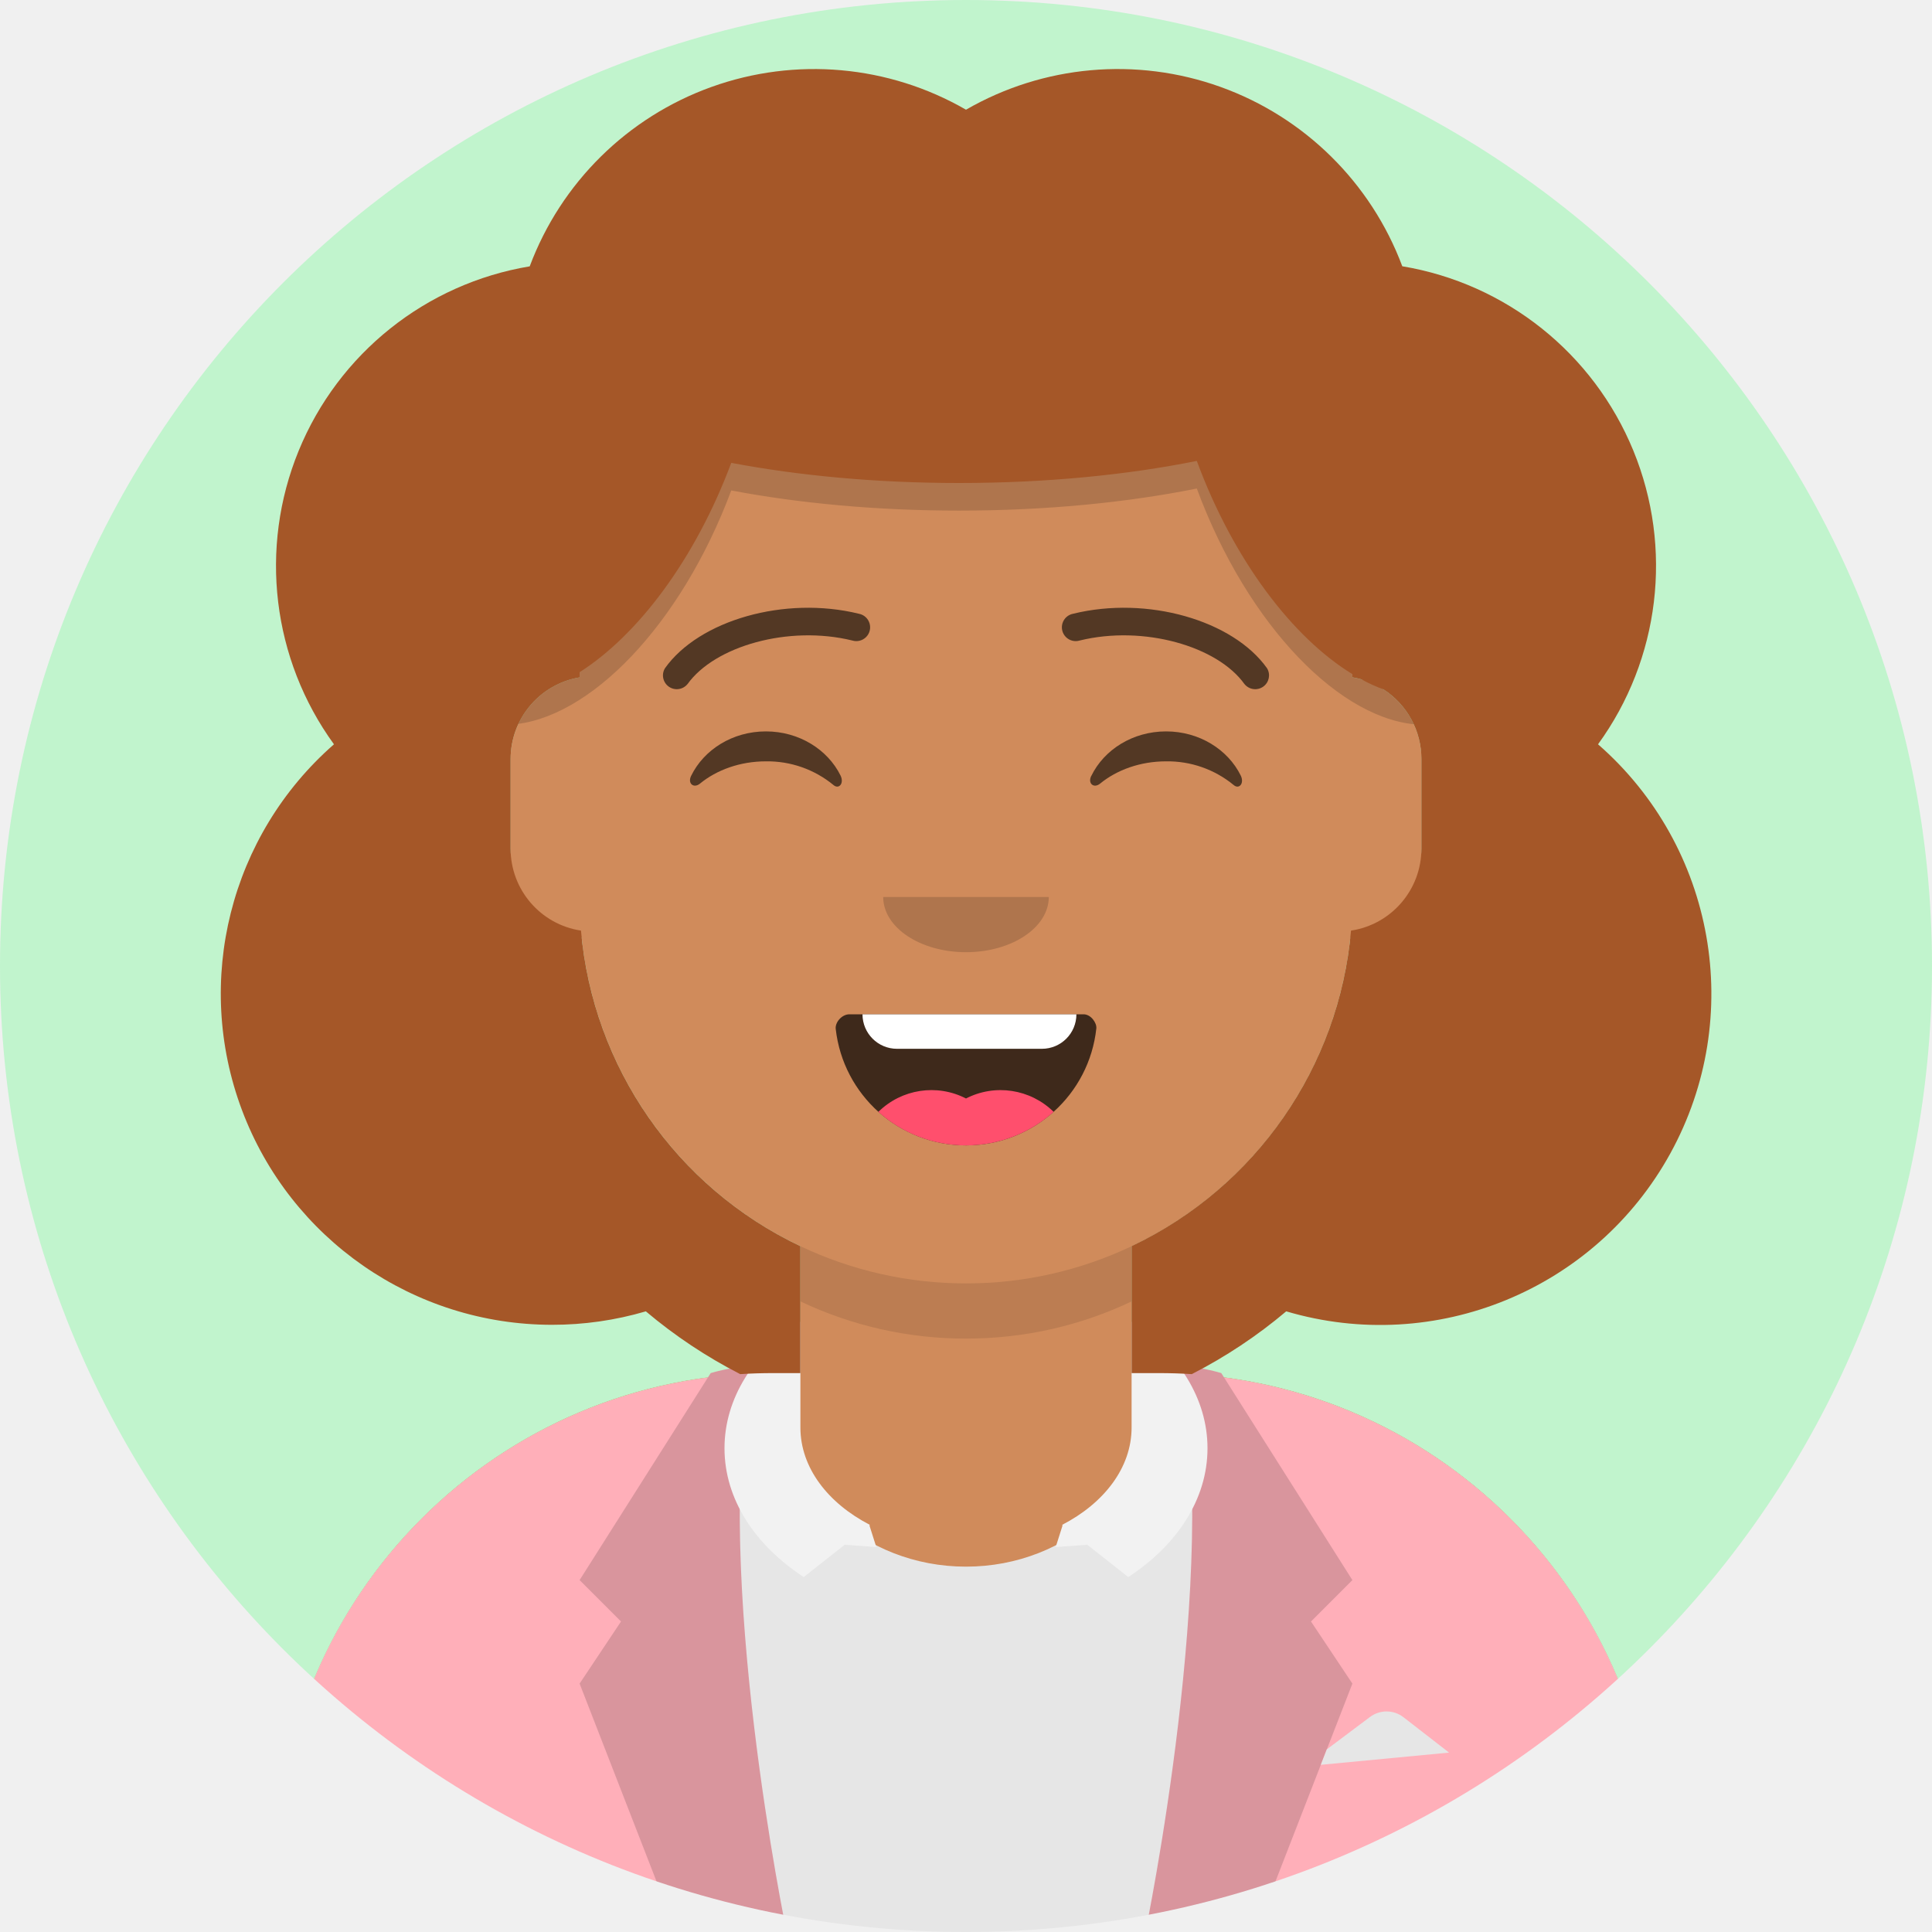
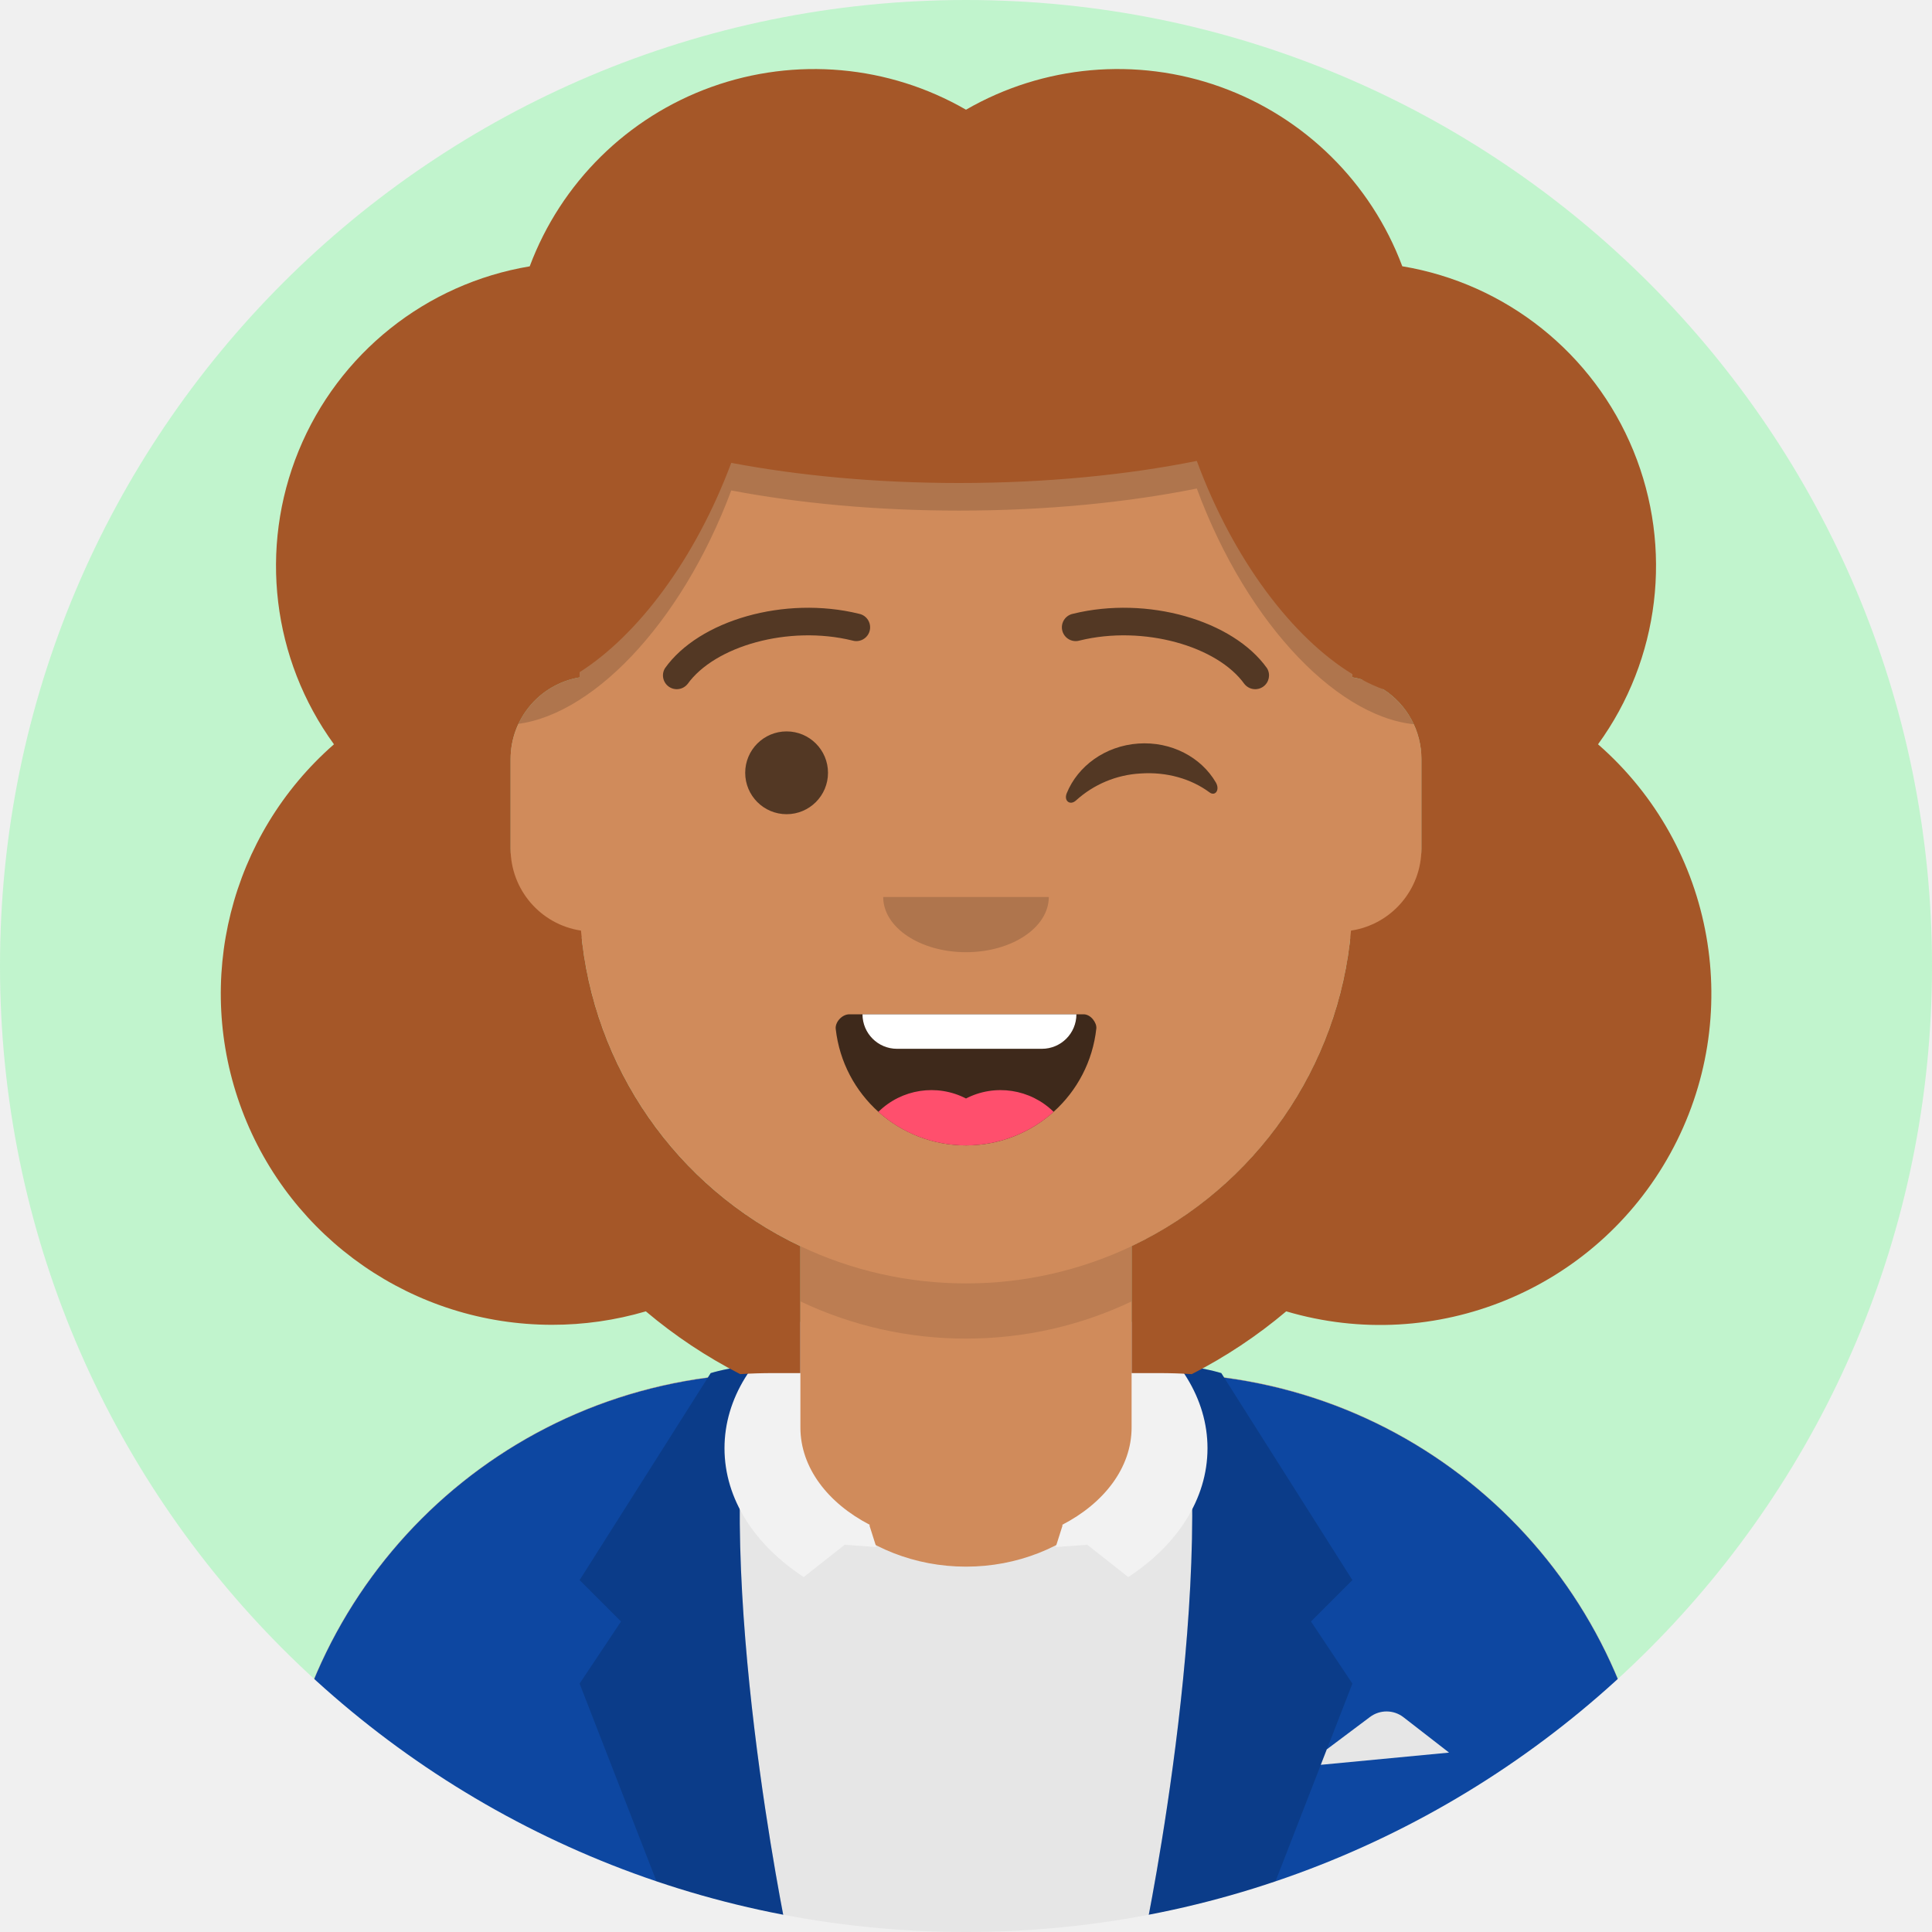
<svg xmlns="http://www.w3.org/2000/svg" viewBox="0 0 280 280" fill="none" shape-rendering="auto">
  <mask id="viewboxMask">
    <rect width="280" height="280" rx="140" ry="140" x="0" y="0" fill="#fff" />
  </mask>
  <g mask="url(#viewboxMask)">
    <rect fill="#c1f4cd" width="280" height="280" x="0" y="0" />
    <g transform="translate(8)">
      <path d="M132 36a56 56 0 0 0-56 56v6.17A12 12 0 0 0 66 110v14a12 12 0 0 0 10.3 11.88 56.04 56.04 0 0 0 31.7 44.73v18.4h-4a72 72 0 0 0-72 72v9h200v-9a72 72 0 0 0-72-72h-4v-18.39a56.04 56.04 0 0 0 31.7-44.73A12 12 0 0 0 198 124v-14a12 12 0 0 0-10-11.83V92a56 56 0 0 0-56-56Z" fill="#d08b5b" />
      <path d="M108 180.61v8a55.79 55.79 0 0 0 24 5.39c8.59 0 16.73-1.93 24-5.39v-8a55.79 55.79 0 0 1-24 5.39 55.79 55.79 0 0 1-24-5.39Z" fill="#000" fill-opacity=".1" />
      <g transform="translate(0 170)">
        <path d="M132 57.05c14.91 0 27-11.2 27-25 0-1.01-.06-2.01-.2-3h1.2a72 72 0 0 1 72 72V110H32v-8.95a72 72 0 0 1 72-72h1.2c-.14.99-.2 1.99-.2 3 0 13.8 12.09 25 27 25Z" fill="#E6E6E6" />
-         <path d="M100.78 29.12 101 28c-2.96.05-6 1-6 1l-.42.66A72.01 72.01 0 0 0 32 101.06V110h74s-10.7-51.56-5.24-80.8l.02-.08ZM158 110s11-53 5-82c2.96.05 6 1 6 1l.42.66a72.01 72.01 0 0 1 62.58 71.4V110h-74Z" fill="#ffafb9" />
+         <path d="M100.78 29.12 101 28c-2.96.05-6 1-6 1l-.42.66A72.01 72.01 0 0 0 32 101.06V110h74s-10.7-51.56-5.24-80.8l.02-.08ZM158 110s11-53 5-82c2.96.05 6 1 6 1l.42.66a72.01 72.01 0 0 1 62.58 71.4V110h-74Z" fill="#0d47a1" />
        <path d="M101 28c-6 29 5 82 5 82H90L76 74l6-9-6-6 19-30s3.04-.95 6-1ZM163 28c6 29-5 82-5 82h16l14-36-6-9 6-6-19-30s-3.04-.95-6-1Z" fill-rule="evenodd" clip-rule="evenodd" fill="#000" fill-opacity=".15" />
        <path d="M108 21.54c-6.77 4.6-11 11.12-11 18.35 0 7.4 4.43 14.05 11.48 18.67l5.94-4.68 4.58.33-1-3.15.08-.06c-6.1-3.15-10.08-8.3-10.08-14.12V21.54ZM156 36.88c0 5.82-3.98 10.97-10.08 14.12l.08.06-1 3.15 4.58-.33 5.94 4.68C162.57 53.94 167 47.29 167 39.89c0-7.23-4.23-13.75-11-18.35v15.34Z" fill="#F2F2F2" />
        <path d="m183.42 85.77.87-2.24 6.27-4.7a4 4 0 0 1 4.85.05l6.6 5.12-18.59 1.77Z" fill="#E6E6E6" />
      </g>
      <g transform="translate(78 134)">
        <path fill-rule="evenodd" clip-rule="evenodd" d="M35.12 15.13a19 19 0 0 0 37.77-.09c.08-.77-.77-2.04-1.85-2.04H37.1C36 13 35 14.18 35.12 15.13Z" fill="#000" fill-opacity=".7" />
        <path d="M70 13H39a5 5 0 0 0 5 5h21a5 5 0 0 0 5-5Z" fill="#fff" />
        <path d="M66.7 27.14A10.96 10.96 0 0 0 54 25.2a10.95 10.95 0 0 0-12.7 1.94A18.93 18.93 0 0 0 54 32c4.88 0 9.33-1.84 12.7-4.86Z" fill="#FF4F6D" />
      </g>
      <g transform="translate(104 122)">
        <path fill-rule="evenodd" clip-rule="evenodd" d="M16 8c0 4.42 5.37 8 12 8s12-3.58 12-8" fill="#000" fill-opacity=".16" />
      </g>
      <g transform="translate(76 90)">
-         <path d="M16.16 22.45c1.85-3.8 6-6.45 10.84-6.45 4.81 0 8.96 2.63 10.82 6.4.55 1.13-.24 2.05-1.03 1.37a15.05 15.05 0 0 0-9.8-3.43c-3.73 0-7.12 1.24-9.55 3.23-.9.73-1.82-.01-1.28-1.12ZM74.16 22.45c1.85-3.8 6-6.45 10.84-6.45 4.81 0 8.96 2.63 10.82 6.4.55 1.13-.24 2.05-1.03 1.37a15.05 15.05 0 0 0-9.8-3.43c-3.74 0-7.13 1.24-9.56 3.23-.9.73-1.82-.01-1.28-1.12Z" fill-rule="evenodd" clip-rule="evenodd" fill="#000" fill-opacity=".6" />
+         <g fill="#000" fill-opacity=".6">
+           <path d="M36 22a6 6 0 1 1-12 0 6 6 0 0 1 12 0Z" />
+           <path fill-rule="evenodd" clip-rule="evenodd" d="M70.6 24.96c1.59-3.92 5.55-6.86 10.37-7.2 4.8-.33 9.12 2 11.24 5.64.63 1.09-.1 2.06-.93 1.43-2.6-1.93-6.15-3-10-2.73A15.13 15.13 0 0 0 71.95 26c-.84.78-1.81.1-1.35-1.04Z" />
+         </g>
      </g>
      <g transform="translate(76 82)">
        <path d="M15.63 17.16c3.92-5.51 14.65-8.6 23.9-6.33a2 2 0 1 0 .95-3.88c-10.74-2.64-23.17.94-28.11 7.9a2 2 0 0 0 3.26 2.3ZM96.37 17.16c-3.91-5.51-14.65-8.6-23.9-6.33a2 2 0 1 1-.95-3.88c10.74-2.64 23.17.94 28.11 7.9a2 2 0 0 1-3.26 2.3Z" fill="#000" fill-opacity=".6" />
      </g>
      <g transform="translate(-1)">
        <path d="M67 105.02c11.38-.72 24.68-14.4 31.98-33.94C108.78 72.94 120.04 74 132 74c12.55 0 24.31-1.16 34.45-3.2 7.38 19.96 21.01 33.87 32.55 34.24V88a66 66 0 0 0-38-59.78A183.64 183.64 0 0 0 132 26c-9.2 0-17.99.63-26.02 1.76A66.01 66.01 0 0 0 67 88v17.02Z" fill="#000" fill-opacity=".16" />
        <path d="M73 192a48 48 0 0 0 13.6-1.95 72.08 72.08 0 0 0 13.68 9.1c1.56-.1 3.13-.15 4.72-.15h4v-18.39a56.03 56.03 0 0 1-31.8-45.74A12 12 0 0 1 67 123v-13a12 12 0 0 1 10-11.83v-.75c8.46-5.38 16.75-16.36 21.98-30.34C108.78 68.94 120.04 70 132 70c12.55 0 24.31-1.16 34.45-3.2C171.76 81.17 180.32 92.4 189 97.7v.46c.44.07.87.17 1.29.29a24.4 24.4 0 0 0 3.23 1.47A11.99 11.99 0 0 1 199 110v13a12 12 0 0 1-10.2 11.87A56.03 56.03 0 0 1 157 180.6V199h4c1.59 0 3.16.05 4.72.15a72.08 72.08 0 0 0 13.69-9.1 48 48 0 0 0 45.19-82.18 44.01 44.01 0 0 0-28.37-69.28A44.02 44.02 0 0 0 133 15.9a44.02 44.02 0 0 0-63.23 22.7 44.01 44.01 0 0 0-28.37 69.27A48 48 0 0 0 73 192Z" fill="#a55728" />
      </g>
      <g transform="translate(49 72)" />
      <g transform="translate(62 42)" />
    </g>
  </g>
</svg>
